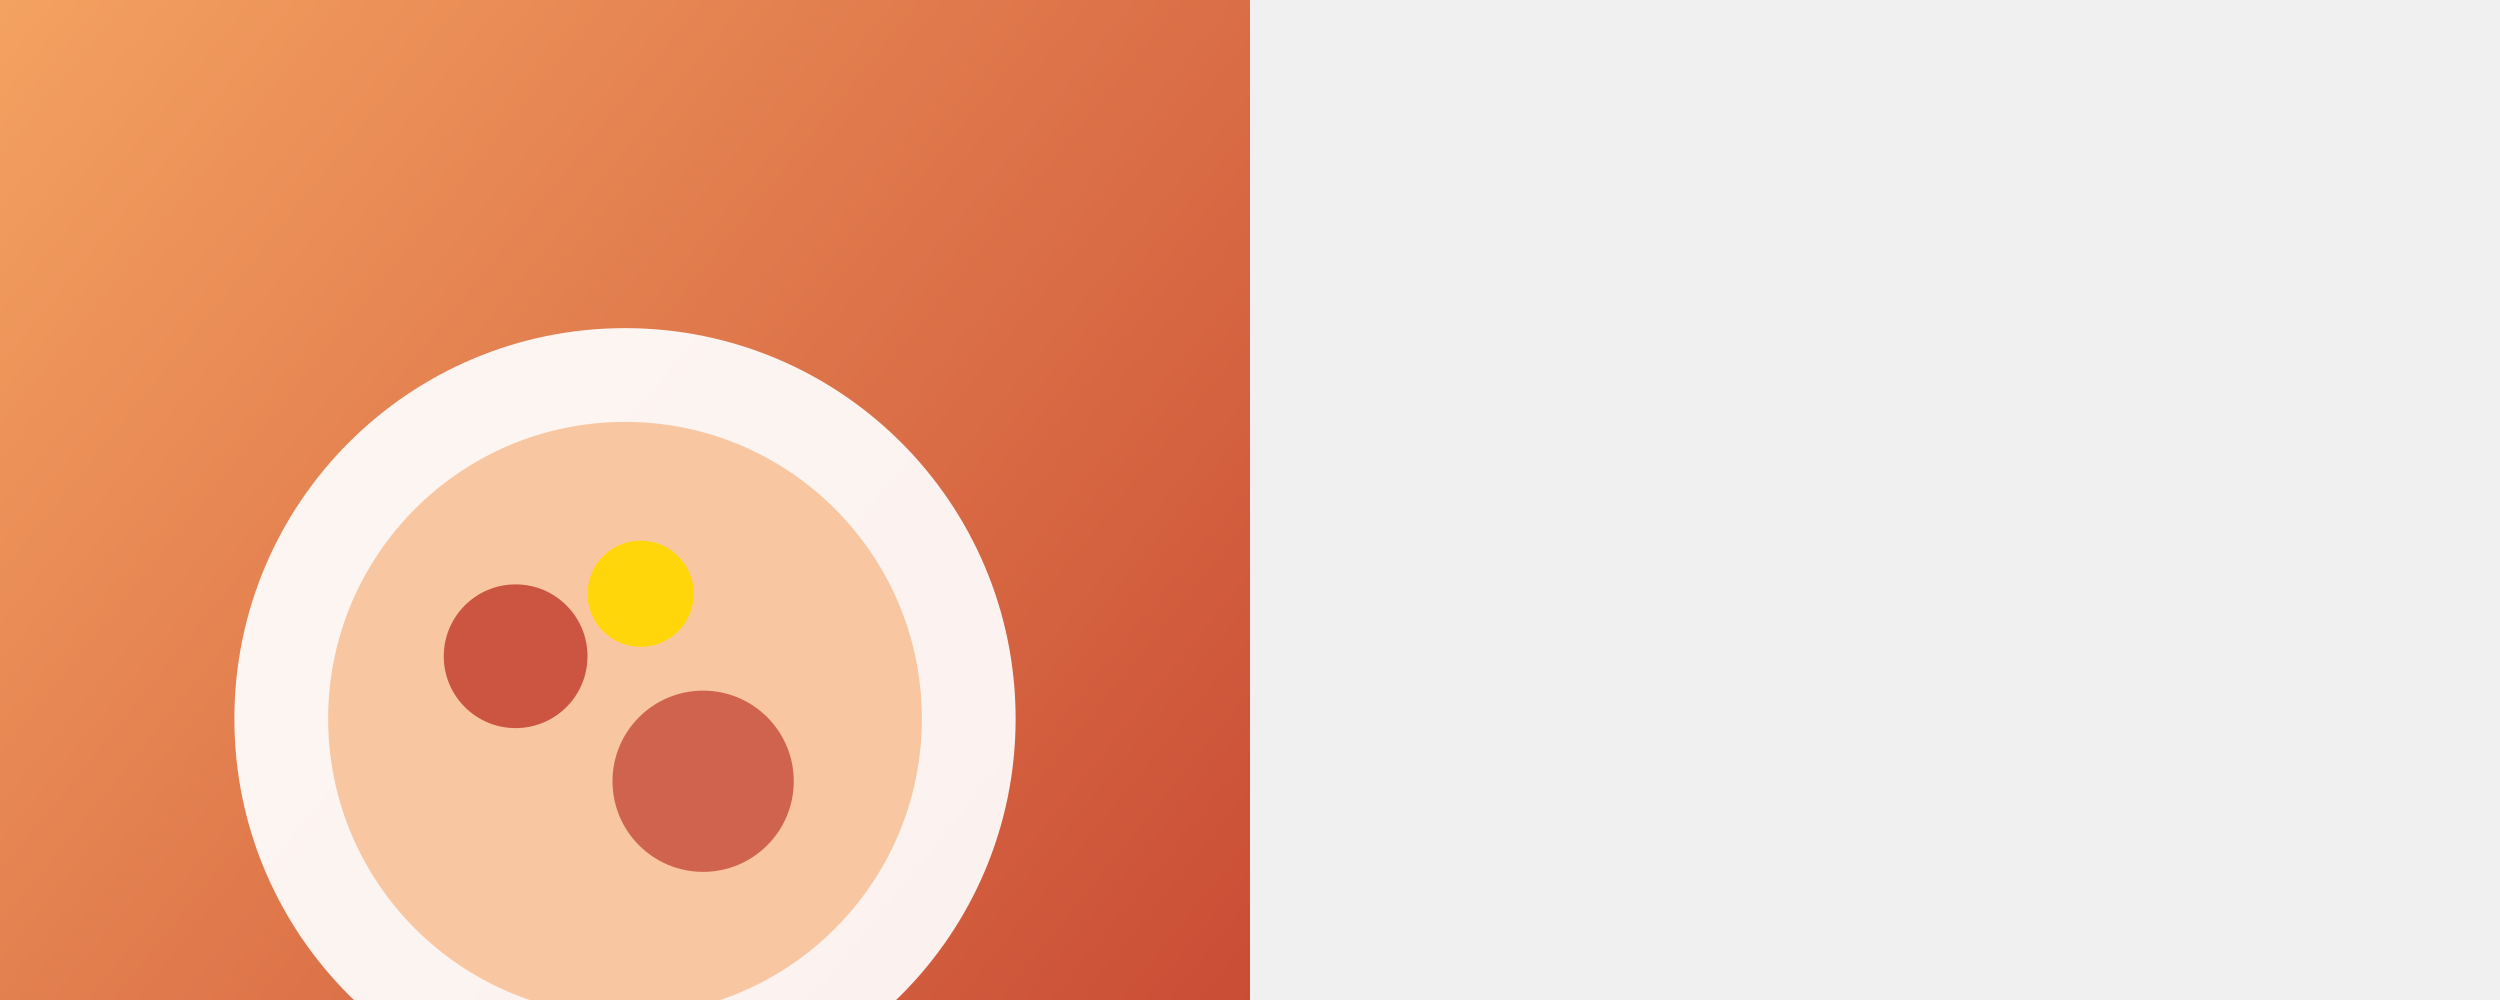
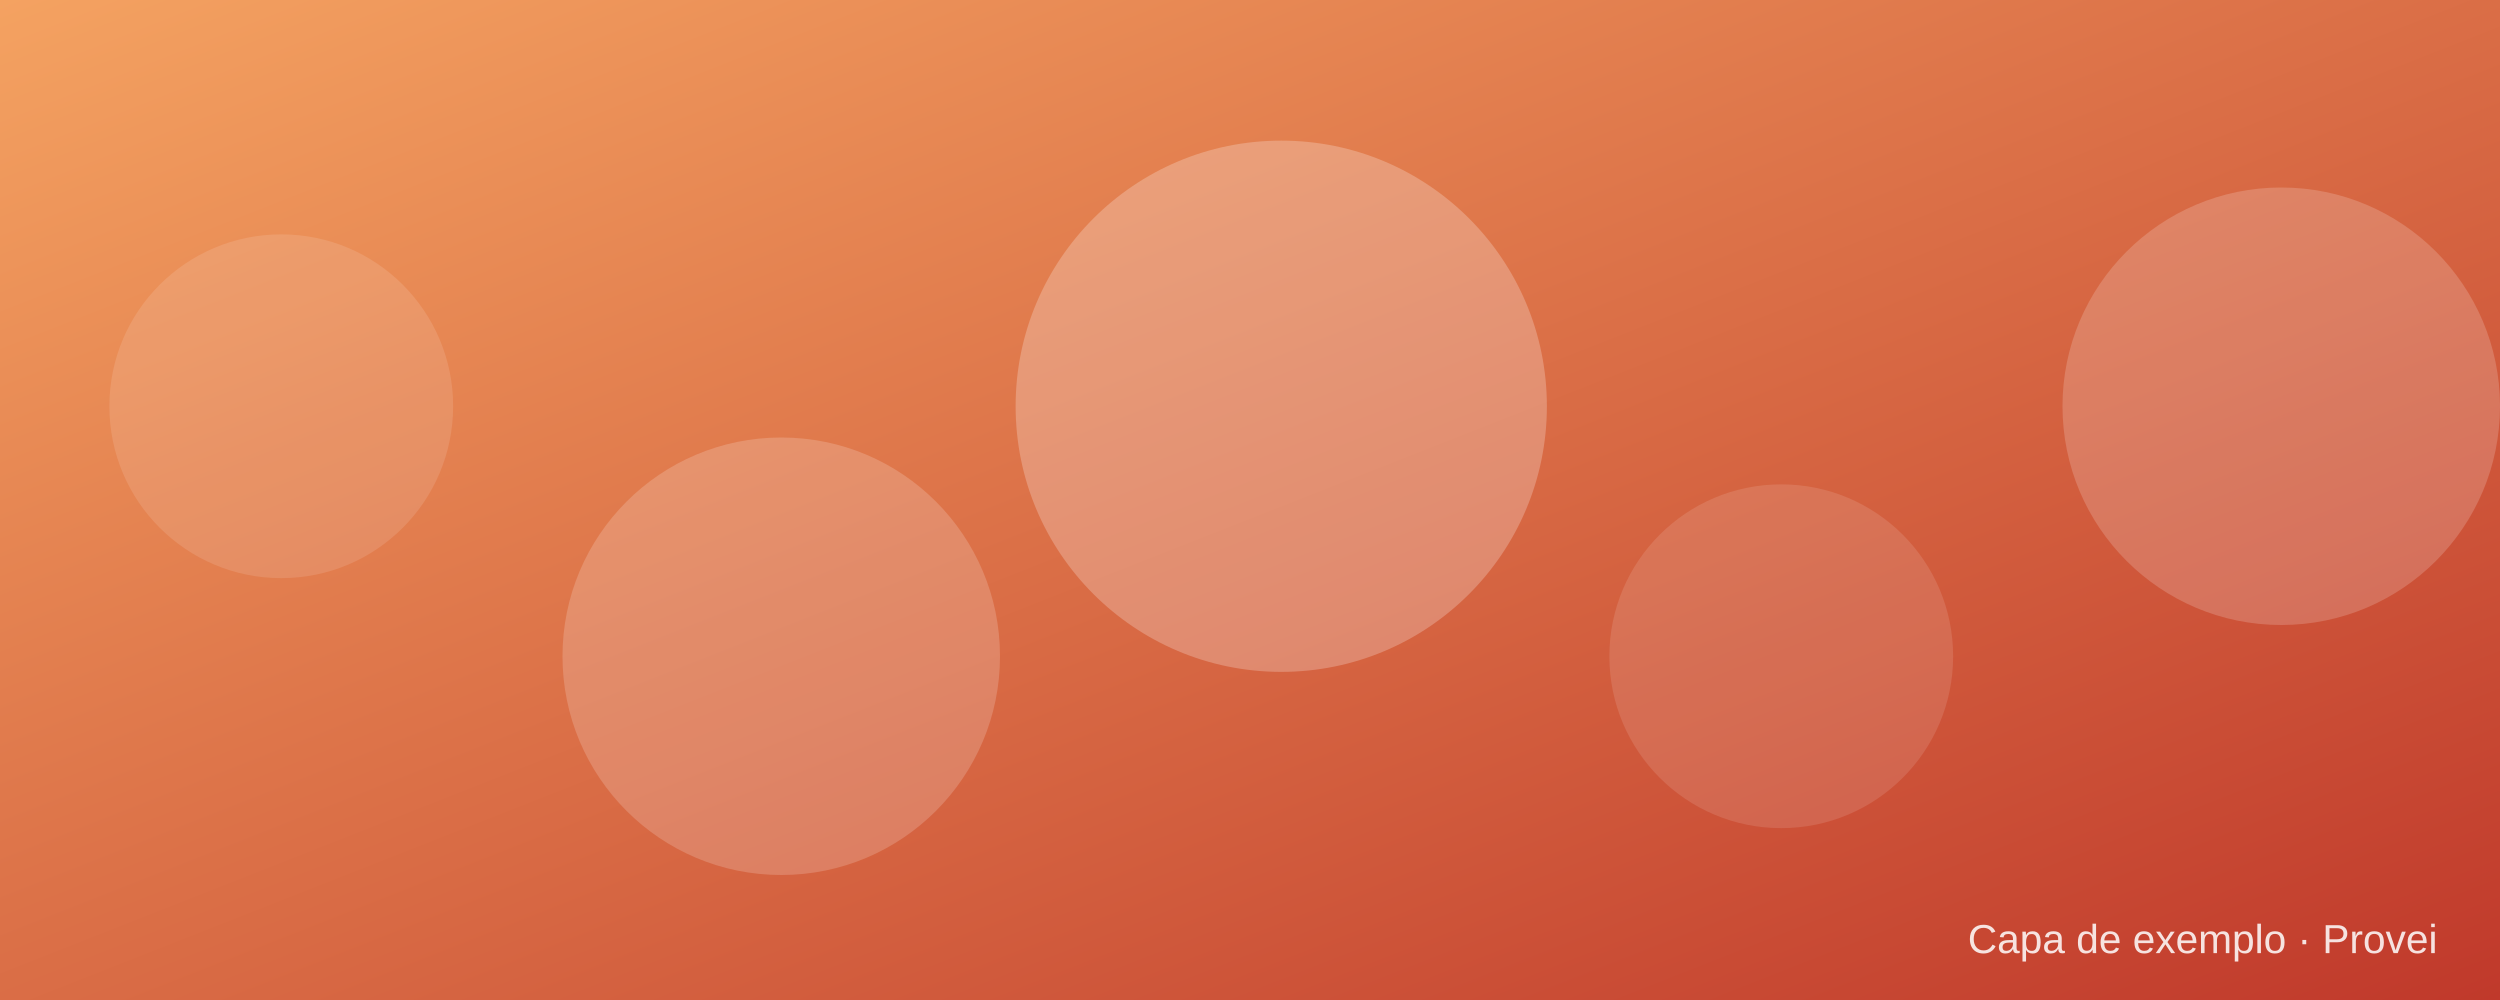
- <svg xmlns="http://www.w3.org/2000/svg" viewBox="0 0 1600 640" preserveAspectRatio="xMidYMid slice" role="img" aria-label="Imagem de exemplo 3">
+ <svg xmlns="http://www.w3.org/2000/svg" viewBox="0 0 1600 640" role="img" aria-label="Capa de exemplo 3">
  <defs>
    <linearGradient id="g" x1="0" y1="0" x2="1" y2="1">
      <stop offset="0" stop-color="#F4A261" />
      <stop offset="1" stop-color="#C0392B" />
    </linearGradient>
  </defs>
-   <rect width="800" height="1000" fill="url(#g)" />
-   <circle cx="400" cy="460" r="250" fill="#FFFFFF" fill-opacity="0.92" />
-   <circle cx="400" cy="460" r="190" fill="#F4A261" fill-opacity="0.55" />
-   <circle cx="330" cy="420" r="46" fill="#C0392B" fill-opacity="0.8" />
-   <circle cx="450" cy="500" r="58" fill="#C0392B" fill-opacity="0.7" />
-   <circle cx="410" cy="380" r="34" fill="#FFD60A" />
-   <text x="400" y="840" text-anchor="middle" font-family="Georgia, serif" font-size="54" fill="#FFFFFF">Imagem de exemplo</text>
-   <text x="400" y="900" text-anchor="middle" font-family="Arial, sans-serif" font-size="30" fill="#FFFFFF" fill-opacity="0.9">Provei · dados fictícios</text>
+   <rect width="1600" height="640" fill="url(#g)" />
+   <circle cx="180" cy="260" r="110" fill="#FFFFFF" fill-opacity="0.12" />
+   <circle cx="500" cy="420" r="140" fill="#FFFFFF" fill-opacity="0.18" />
+   <circle cx="820" cy="260" r="170" fill="#FFFFFF" fill-opacity="0.24" />
+   <circle cx="1140" cy="420" r="110" fill="#FFFFFF" fill-opacity="0.12" />
+   <circle cx="1460" cy="260" r="140" fill="#FFFFFF" fill-opacity="0.18" />
+   <text x="1560" y="610" text-anchor="end" font-family="Arial, sans-serif" font-size="26" fill="#FFFFFF" fill-opacity="0.85">Capa de exemplo · Provei</text>
</svg>
